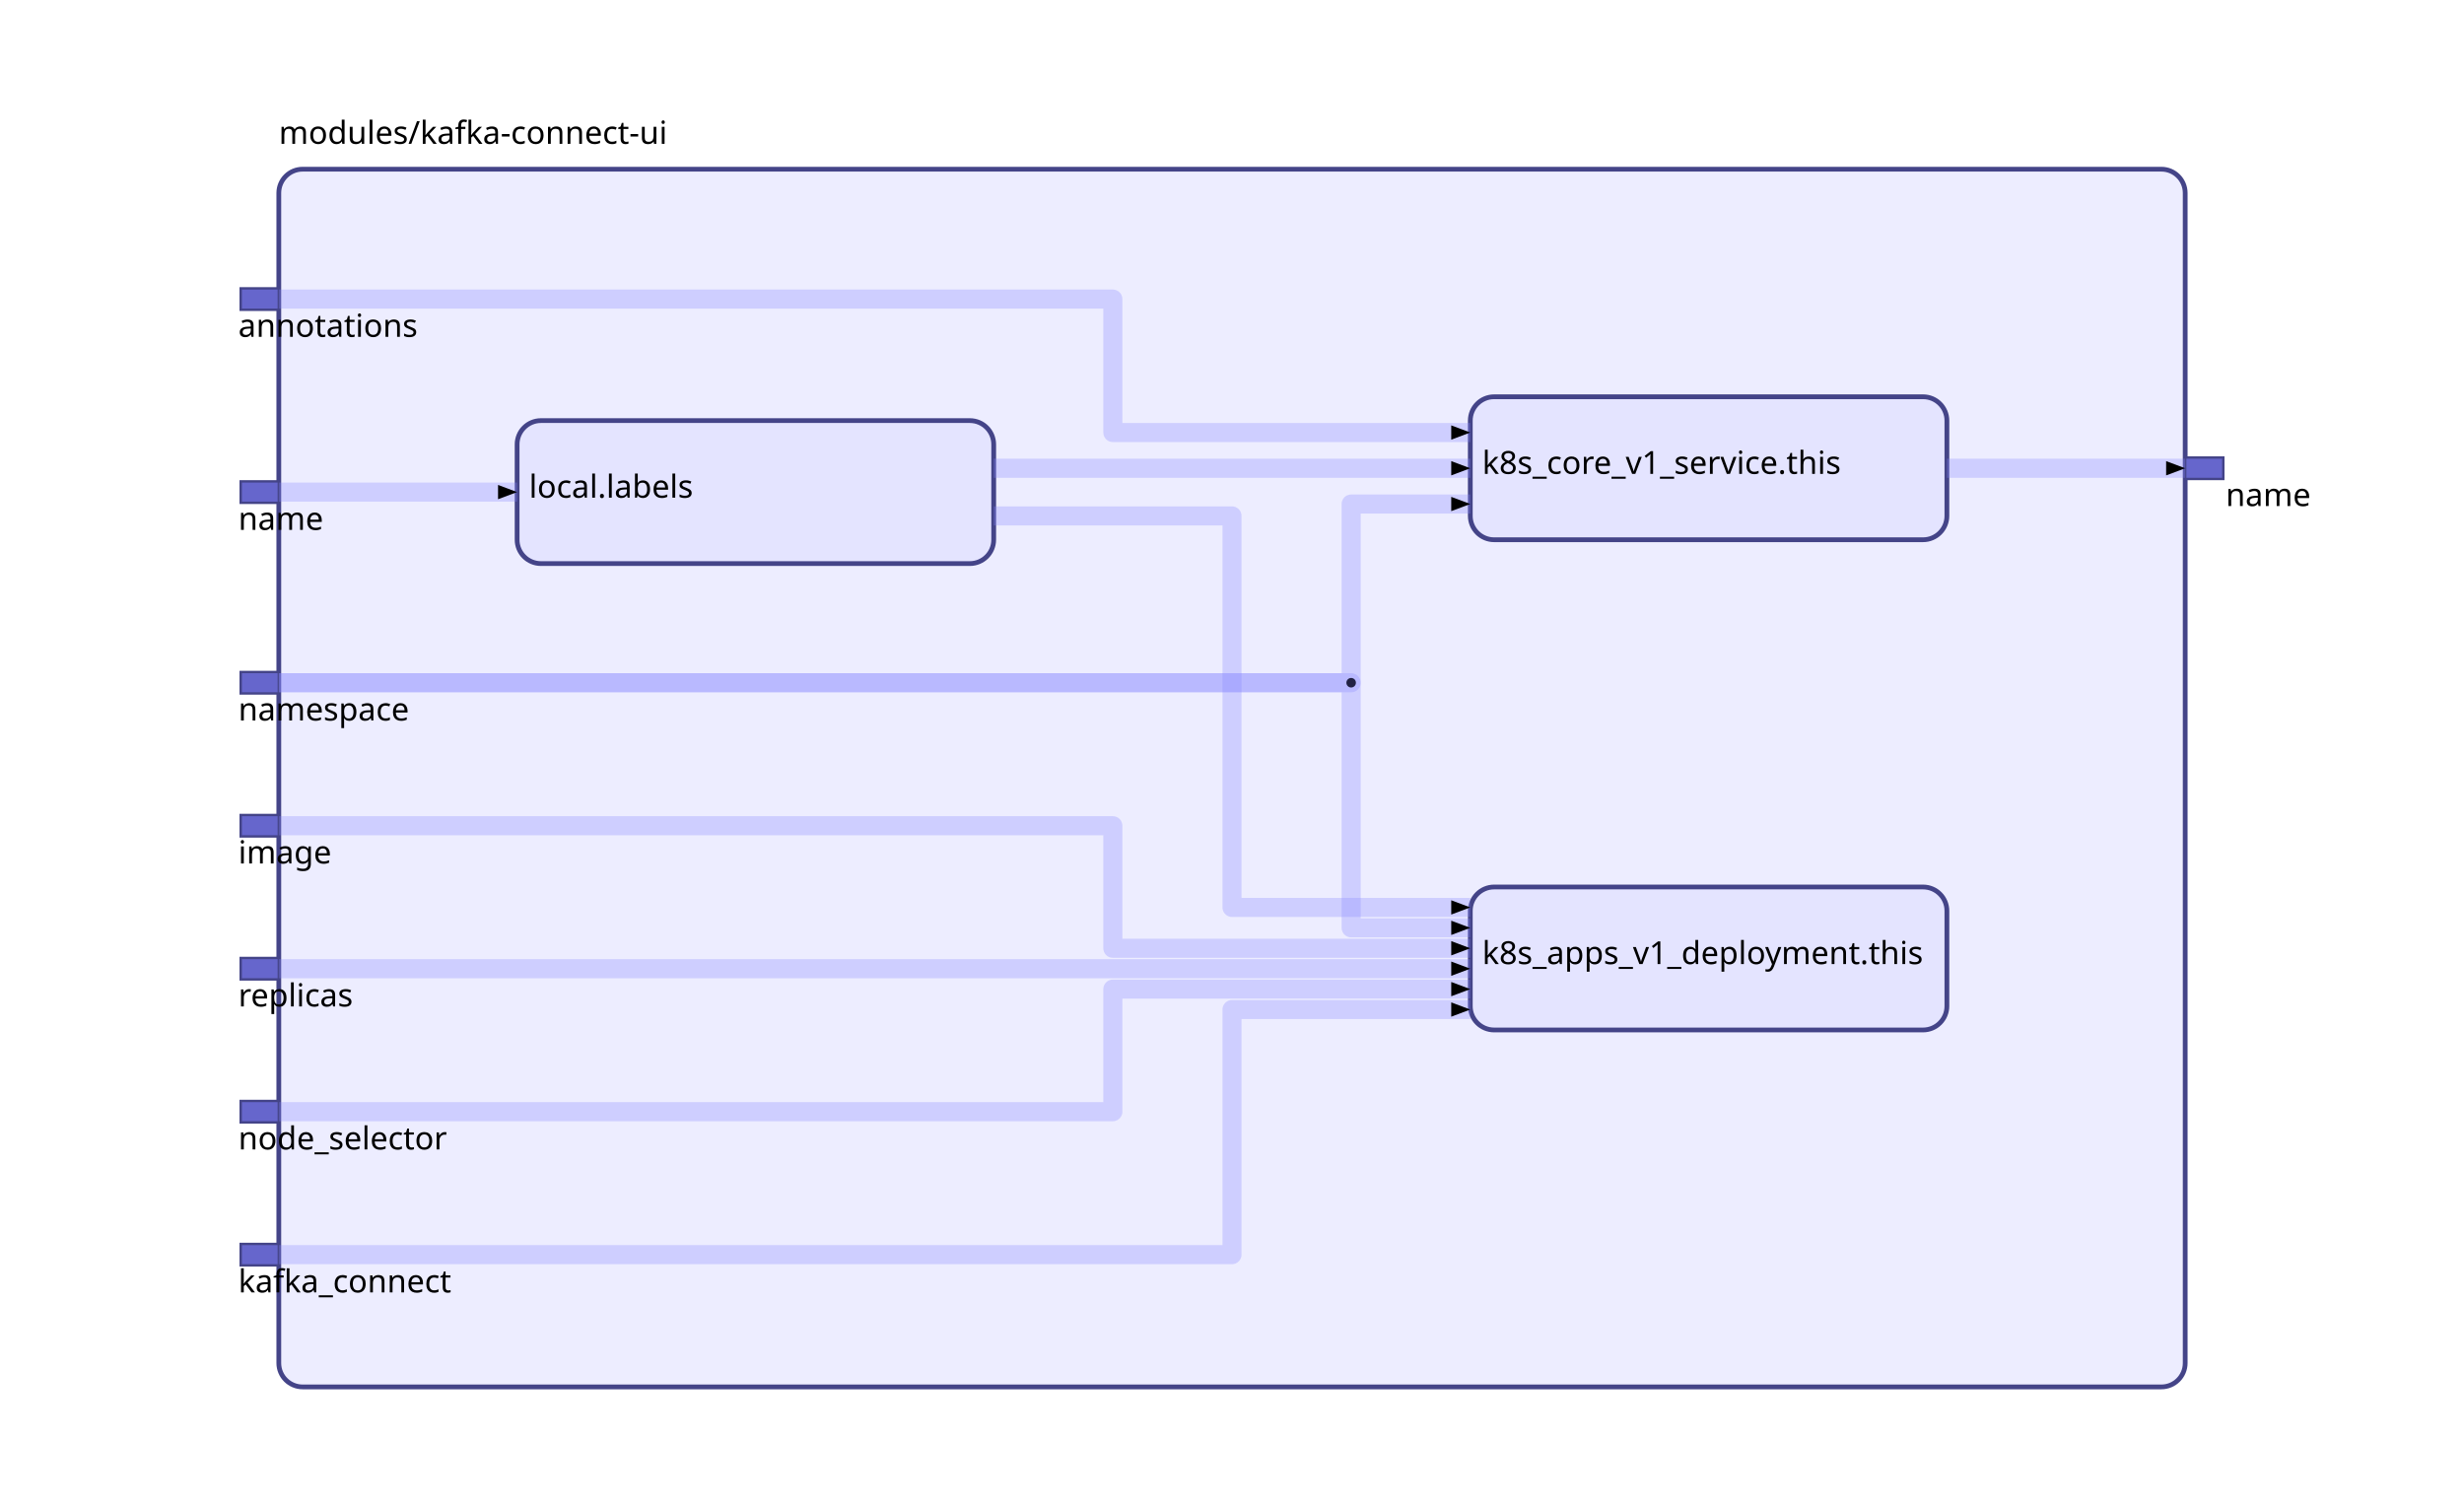
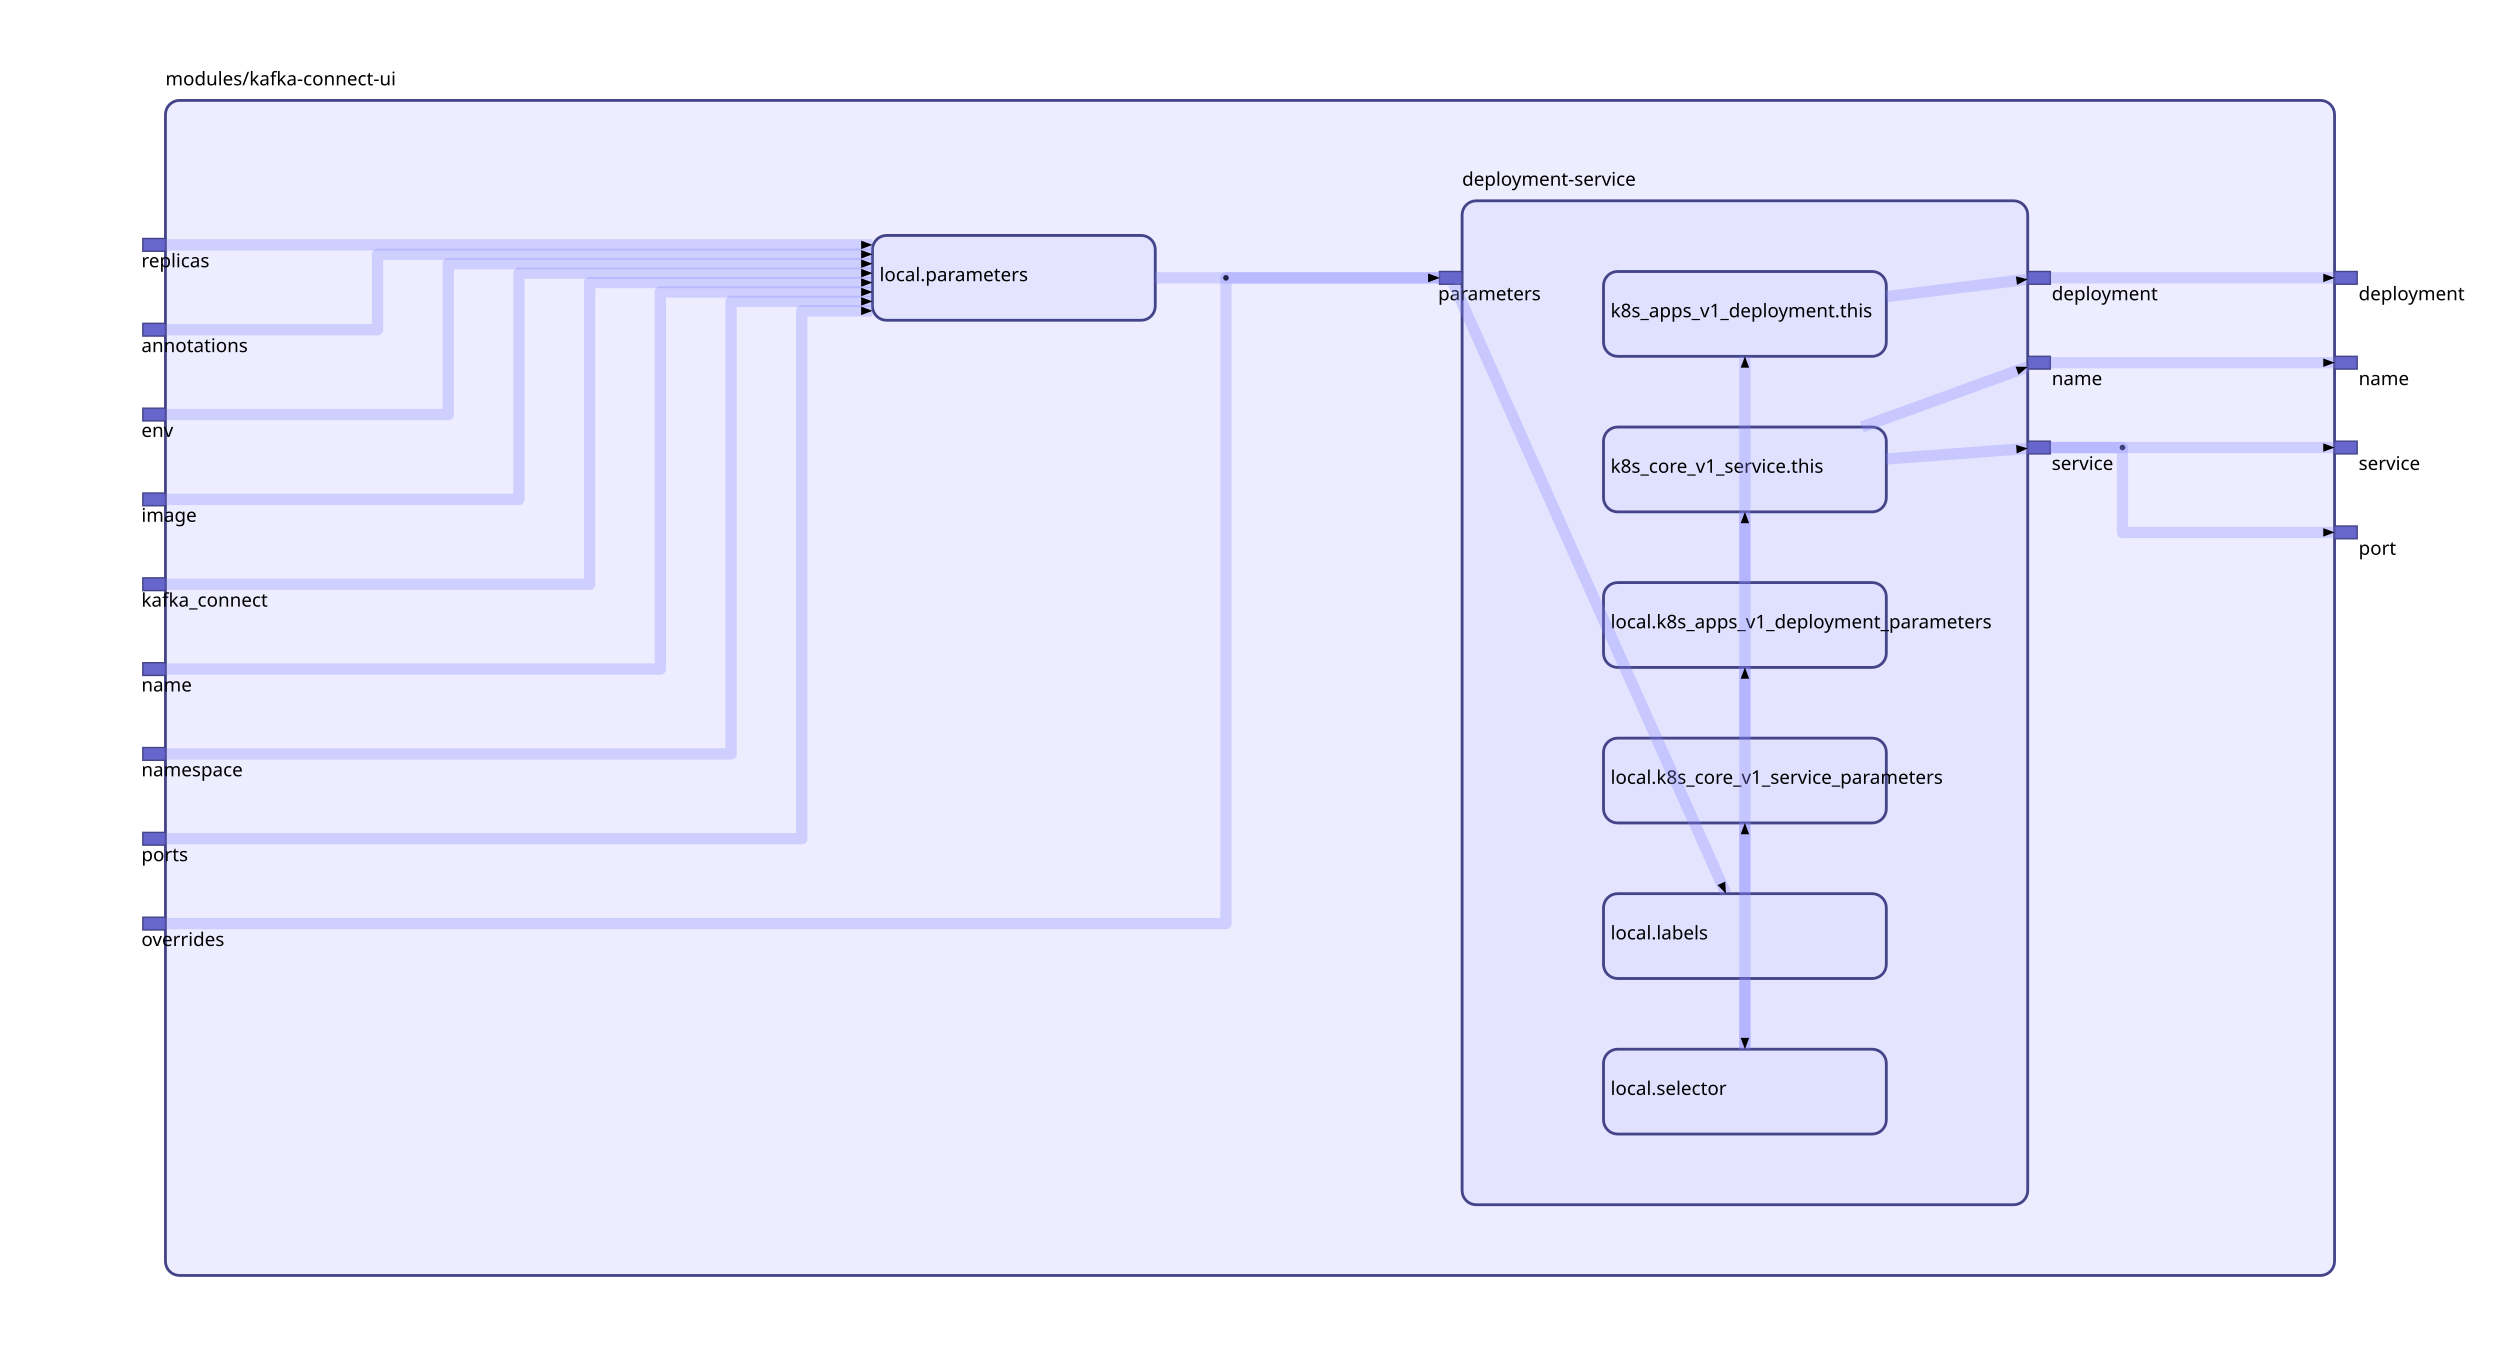
- <svg xmlns="http://www.w3.org/2000/svg" id="sprotty_1" class="sprotty-graph sprotty" tabindex="1002" viewBox="0 0 1034 632">
+ <svg xmlns="http://www.w3.org/2000/svg" id="sprotty_1" class="sprotty-graph sprotty" tabindex="1002" viewBox="0 0 1768 952">
  <style>
.elknode {
    stroke: #448;
    stroke-width: 2;
    fill: #ddf;
    fill-opacity: 0.5;
}

.elkport {
    stroke: #448;
    stroke-width: 1;
    fill: #66c;
}

.elkedge {
    fill: none;
    stroke: #88f;
    stroke-width: 8;
    stroke-opacity: 0.3;
    pointer-events: stroke;
    stroke-linejoin: round;
}

.elkedge:hover {
    stroke: #448;
    stroke-width: 8;
    stroke-opacity: 1;
    stroke-dasharray: 16px;
    stroke-dashoffset: 32px;
    animation: stroke 0.5s linear infinite;
}

@keyframes stroke {
    to {
        stroke-dashoffset: 0;
    }
}

.elkedge.arrow {
    fill: #336;
}

.elklabel {
    stroke-width: 0;
    stroke: #000;
    fill: #000;
    font-family: sans-serif;
    font-size: 10pt;
    dominant-baseline: hanging;
}

.elklabel:hover {
    font-size: 24pt;
}

.elkjunction {
    stroke: none;
    fill: #224;
}

.selected &gt; rect {
    stroke-width: 3;
}

.mouseover {
    stroke: #88f;
}
/*
 * Copyright (C) 2017 TypeFox and others.
 *
 * Licensed under the Apache License, Version 2.0 (the "License"); you may not use this file except in compliance with the License.
 * You may obtain a copy of the License at http://www.apache.org/licenses/LICENSE-2.0
 */

.sprotty {
    padding: 0px;
    font-family: "Helvetica Neue", Helvetica, Arial, sans-serif;
}

.sprotty-hidden {
    display: block;
    position: absolute;
    width: 0px;
    height: 0px;
}

.sprotty-popup {
    font-family: "Helvetica Neue", Helvetica, Arial, sans-serif;
    position: absolute;
    background: white;
    border-radius: 5px;
    border: 1px solid;
    max-width: 400px;
    min-width: 100px;
}

.sprotty-popup &gt; div {
    margin: 10px;
}

.sprotty-popup-closed {
    display: none;
}
</style>
  <g transform="scale(1) translate(0,0)">
    <g id="sprotty_3" transform="translate(117, 71)" opacity="1">
-       <rect class="elknode" x="0" y="0" rx="10" width="800" height="511" />
-       <g id="sprotty_5" transform="translate(500, 301.2143)" opacity="1">
+       <rect class="elknode" x="0" y="0" rx="10" width="1534" height="831" />
+       <g id="sprotty_5" transform="translate(500, 95.5)" opacity="1">
        <rect class="elknode" x="0" y="0" rx="10" width="200" height="60" />
-         <text id="sprotty_6" class="elklabel" transform="translate(5, 22) translate(0, 0)" opacity="1">k8s_apps_v1_deployment.this</text>
-       </g>
-       <g id="sprotty_7" transform="translate(500, 95.5)" opacity="1">
-         <rect class="elknode" x="0" y="0" rx="10" width="200" height="60" />
-         <text id="sprotty_8" class="elklabel" transform="translate(5, 22) translate(0, 0)" opacity="1">k8s_core_v1_service.this</text>
-       </g>
-       <g id="sprotty_9" transform="translate(100, 105.5)" opacity="1">
-         <rect class="elknode" x="0" y="0" rx="10" width="200" height="60" />
-         <text id="sprotty_10" class="elklabel" transform="translate(5, 22) translate(0, 0)" opacity="1">local.labels</text>
-       </g>
-       <g id="sprotty_12" transform="translate(-16, 271)" opacity="1">
-         <rect class="elkport" x="0" y="0" width="16" height="9" />
-         <text id="sprotty_13" class="elklabel" transform="translate(-1, 10) translate(0, 0)" opacity="1">image</text>
-       </g>
-       <g id="sprotty_15" transform="translate(-16, 451)" opacity="1">
-         <rect class="elkport" x="0" y="0" width="16" height="9" />
-         <text id="sprotty_16" class="elklabel" transform="translate(-1, 10) translate(0, 0)" opacity="1">kafka_connect</text>
-       </g>
-       <g id="sprotty_18" transform="translate(-16, 211)" opacity="1">
-         <rect class="elkport" x="0" y="0" width="16" height="9" />
-         <text id="sprotty_19" class="elklabel" transform="translate(-1, 10) translate(0, 0)" opacity="1">namespace</text>
-       </g>
-       <g id="sprotty_21" transform="translate(-16, 391)" opacity="1">
-         <rect class="elkport" x="0" y="0" width="16" height="9" />
-         <text id="sprotty_22" class="elklabel" transform="translate(-1, 10) translate(0, 0)" opacity="1">node_selector</text>
-       </g>
-       <g id="sprotty_24" transform="translate(-16, 331)" opacity="1">
-         <rect class="elkport" x="0" y="0" width="16" height="9" />
-         <text id="sprotty_25" class="elklabel" transform="translate(-1, 10) translate(0, 0)" opacity="1">replicas</text>
-       </g>
-       <g id="sprotty_28" transform="translate(-16, 50)" opacity="1">
-         <rect class="elkport" x="0" y="0" width="16" height="9" />
-         <text id="sprotty_29" class="elklabel" transform="translate(-1, 10) translate(0, 0)" opacity="1">annotations</text>
-       </g>
-       <g id="sprotty_32" transform="translate(-16, 131)" opacity="1">
-         <rect class="elkport" x="0" y="0" width="16" height="9" />
-         <text id="sprotty_33" class="elklabel" transform="translate(-1, 10) translate(0, 0)" opacity="1">name</text>
-       </g>
-       <g id="sprotty_35" transform="translate(800, 121)" opacity="1">
-         <rect class="elkport" x="0" y="0" width="16" height="9" />
-         <text id="sprotty_36" class="elklabel" transform="translate(17, 10) translate(0, 0)" opacity="1">name</text>
+         <text id="sprotty_6" class="elklabel" transform="translate(5, 22) translate(0, 0)" opacity="1">local.parameters</text>
+       </g>
+       <g id="sprotty_7" transform="translate(917, 71)" opacity="1">
+         <rect class="elknode" x="0" y="0" rx="10" width="400" height="710" />
+         <g id="sprotty_9" transform="translate(100, 50)" opacity="1">
+           <rect class="elknode" x="0" y="0" rx="10" width="200" height="60" />
+           <text id="sprotty_10" class="elklabel" transform="translate(5, 22) translate(0, 0)" opacity="1">k8s_apps_v1_deployment.this</text>
+         </g>
+         <g id="sprotty_11" transform="translate(100, 160)" opacity="1">
+           <rect class="elknode" x="0" y="0" rx="10" width="200" height="60" />
+           <text id="sprotty_12" class="elklabel" transform="translate(5, 22) translate(0, 0)" opacity="1">k8s_core_v1_service.this</text>
+         </g>
+         <g id="sprotty_13" transform="translate(100, 270)" opacity="1">
+           <rect class="elknode" x="0" y="0" rx="10" width="200" height="60" />
+           <text id="sprotty_14" class="elklabel" transform="translate(5, 22) translate(0, 0)" opacity="1">local.k8s_apps_v1_deployment_parameters</text>
+         </g>
+         <g id="sprotty_15" transform="translate(100, 380)" opacity="1">
+           <rect class="elknode" x="0" y="0" rx="10" width="200" height="60" />
+           <text id="sprotty_16" class="elklabel" transform="translate(5, 22) translate(0, 0)" opacity="1">local.k8s_core_v1_service_parameters</text>
+         </g>
+         <g id="sprotty_17" transform="translate(100, 490)" opacity="1">
+           <rect class="elknode" x="0" y="0" rx="10" width="200" height="60" />
+           <text id="sprotty_18" class="elklabel" transform="translate(5, 22) translate(0, 0)" opacity="1">local.labels</text>
+         </g>
+         <g id="sprotty_19" transform="translate(100, 600)" opacity="1">
+           <rect class="elknode" x="0" y="0" rx="10" width="200" height="60" />
+           <text id="sprotty_20" class="elklabel" transform="translate(5, 22) translate(0, 0)" opacity="1">local.selector</text>
+         </g>
+         <g id="sprotty_49" transform="translate(-16, 50)" opacity="1">
+           <rect class="elkport" x="0" y="0" width="16" height="9" />
+           <text id="sprotty_50" class="elklabel" transform="translate(-1, 10) translate(0, 0)" opacity="1">parameters</text>
+         </g>
+         <g id="sprotty_53" transform="translate(400, 50)" opacity="1">
+           <rect class="elkport" x="0" y="0" width="16" height="9" />
+           <text id="sprotty_54" class="elklabel" transform="translate(17, 10) translate(0, 0)" opacity="1">deployment</text>
+         </g>
+         <g id="sprotty_56" transform="translate(400, 110)" opacity="1">
+           <rect class="elkport" x="0" y="0" width="16" height="9" />
+           <text id="sprotty_57" class="elklabel" transform="translate(17, 10) translate(0, 0)" opacity="1">name</text>
+         </g>
+         <g id="sprotty_59" transform="translate(400, 170)" opacity="1">
+           <rect class="elkport" x="0" y="0" width="16" height="9" />
+           <text id="sprotty_60" class="elklabel" transform="translate(17, 10) translate(0, 0)" opacity="1">service</text>
+         </g>
+         <text id="sprotty_8" class="elklabel" transform="translate(0, -21) translate(0, 0)" opacity="1">deployment-service</text>
+       </g>
+       <g id="sprotty_21" transform="translate(-16, 157.6667)" opacity="1">
+         <rect class="elkport" x="0" y="0" width="16" height="9" />
+         <text id="sprotty_22" class="elklabel" transform="translate(-1, 10) translate(0, 0)" opacity="1">annotations</text>
+       </g>
+       <g id="sprotty_24" transform="translate(-16, 217.6667)" opacity="1">
+         <rect class="elkport" x="0" y="0" width="16" height="9" />
+         <text id="sprotty_25" class="elklabel" transform="translate(-1, 10) translate(0, 0)" opacity="1">env</text>
+       </g>
+       <g id="sprotty_27" transform="translate(-16, 277.6667)" opacity="1">
+         <rect class="elkport" x="0" y="0" width="16" height="9" />
+         <text id="sprotty_28" class="elklabel" transform="translate(-1, 10) translate(0, 0)" opacity="1">image</text>
+       </g>
+       <g id="sprotty_30" transform="translate(-16, 337.6667)" opacity="1">
+         <rect class="elkport" x="0" y="0" width="16" height="9" />
+         <text id="sprotty_31" class="elklabel" transform="translate(-1, 10) translate(0, 0)" opacity="1">kafka_connect</text>
+       </g>
+       <g id="sprotty_33" transform="translate(-16, 397.6667)" opacity="1">
+         <rect class="elkport" x="0" y="0" width="16" height="9" />
+         <text id="sprotty_34" class="elklabel" transform="translate(-1, 10) translate(0, 0)" opacity="1">name</text>
+       </g>
+       <g id="sprotty_36" transform="translate(-16, 457.6667)" opacity="1">
+         <rect class="elkport" x="0" y="0" width="16" height="9" />
+         <text id="sprotty_37" class="elklabel" transform="translate(-1, 10) translate(0, 0)" opacity="1">namespace</text>
+       </g>
+       <g id="sprotty_39" transform="translate(-16, 517.6667)" opacity="1">
+         <rect class="elkport" x="0" y="0" width="16" height="9" />
+         <text id="sprotty_40" class="elklabel" transform="translate(-1, 10) translate(0, 0)" opacity="1">ports</text>
+       </g>
+       <g id="sprotty_42" transform="translate(-16, 97.66667)" opacity="1">
+         <rect class="elkport" x="0" y="0" width="16" height="9" />
+         <text id="sprotty_43" class="elklabel" transform="translate(-1, 10) translate(0, 0)" opacity="1">replicas</text>
+       </g>
+       <g id="sprotty_63" transform="translate(-16, 577.6667)" opacity="1">
+         <rect class="elkport" x="0" y="0" width="16" height="9" />
+         <text id="sprotty_64" class="elklabel" transform="translate(-1, 10) translate(0, 0)" opacity="1">overrides</text>
+       </g>
+       <g id="sprotty_66" transform="translate(1534, 121)" opacity="1">
+         <rect class="elkport" x="0" y="0" width="16" height="9" />
+         <text id="sprotty_67" class="elklabel" transform="translate(17, 10) translate(0, 0)" opacity="1">deployment</text>
+       </g>
+       <g id="sprotty_69" transform="translate(1534, 181)" opacity="1">
+         <rect class="elkport" x="0" y="0" width="16" height="9" />
+         <text id="sprotty_70" class="elklabel" transform="translate(17, 10) translate(0, 0)" opacity="1">name</text>
+       </g>
+       <g id="sprotty_72" transform="translate(1534, 301)" opacity="1">
+         <rect class="elkport" x="0" y="0" width="16" height="9" />
+         <text id="sprotty_73" class="elklabel" transform="translate(17, 10) translate(0, 0)" opacity="1">port</text>
+       </g>
+       <g id="sprotty_75" transform="translate(1534, 241)" opacity="1">
+         <rect class="elkport" x="0" y="0" width="16" height="9" />
+         <text id="sprotty_76" class="elklabel" transform="translate(17, 10) translate(0, 0)" opacity="1">service</text>
      </g>
      <text id="sprotty_4" class="elklabel" transform="translate(0, -21) translate(0, 0)" opacity="1">modules/kafka-connect-ui</text>
-       <g id="sprotty_11" class="sprotty-edge" opacity="1">
-         <path class="elkedge" d="M 300,145.5 L 400,145.5 L 400,309.786 L 500,309.786" />
-         <path class="edge arrow" d="M 0,0 L 8,-3 L 8,3 Z" transform="rotate(180 500 309.7857) translate(500 309.7857)" />
-       </g>
-       <g id="sprotty_14" class="sprotty-edge" opacity="1">
-         <path class="elkedge" d="M 0,275.5 L 350,275.5 L 350,326.929 L 500,326.929" />
-         <path class="edge arrow" d="M 0,0 L 8,-3 L 8,3 Z" transform="rotate(180 500 326.9286) translate(500 326.9286)" />
-       </g>
-       <g id="sprotty_17" class="sprotty-edge" opacity="1">
-         <path class="elkedge" d="M 0,455.5 L 400,455.5 L 400,352.643 L 500,352.643" />
-         <path class="edge arrow" d="M 0,0 L 8,-3 L 8,3 Z" transform="rotate(180 500 352.6429) translate(500 352.6429)" />
-       </g>
-       <g id="sprotty_20" class="sprotty-edge" opacity="1">
-         <path class="elkedge" d="M 0,215.5 L 450,215.5 L 450,318.357 L 500,318.357" />
-         <path class="edge arrow" d="M 0,0 L 8,-3 L 8,3 Z" transform="rotate(180 500 318.3571) translate(500 318.3571)" />
-       </g>
      <g id="sprotty_23" class="sprotty-edge" opacity="1">
-         <path class="elkedge" d="M 0,395.5 L 350,395.5 L 350,344.071 L 500,344.071" />
-         <path class="edge arrow" d="M 0,0 L 8,-3 L 8,3 Z" transform="rotate(180 500 344.0714) translate(500 344.0714)" />
+         <path class="elkedge" d="M 0,162.167 L 150,162.167 L 150,108.833 L 500,108.833" />
+         <path class="edge arrow" d="M 0,0 L 8,-3 L 8,3 Z" transform="rotate(180 500 108.8333) translate(500 108.8333)" />
      </g>
      <g id="sprotty_26" class="sprotty-edge" opacity="1">
-         <path class="elkedge" d="M 0,335.5 L 500,335.5" />
-         <path class="edge arrow" d="M 0,0 L 8,-3 L 8,3 Z" transform="rotate(180 500 335.5) translate(500 335.5)" />
-       </g>
-       <g id="sprotty_27" class="sprotty-edge" opacity="1">
-         <path class="elkedge" d="M 300,125.5 L 500,125.5" />
-         <path class="edge arrow" d="M 0,0 L 8,-3 L 8,3 Z" transform="rotate(180 500 125.5) translate(500 125.5)" />
-       </g>
-       <g id="sprotty_30" class="sprotty-edge" opacity="1">
-         <path class="elkedge" d="M 0,54.5 L 350,54.5 L 350,110.5 L 500,110.5" />
-         <path class="edge arrow" d="M 0,0 L 8,-3 L 8,3 Z" transform="rotate(180 500 110.5) translate(500 110.5)" />
-       </g>
-       <g id="sprotty_31" class="sprotty-edge" opacity="1">
-         <path class="elkedge" d="M 0,215.5 L 450,215.5 L 450,140.5 L 500,140.5" />
-         <path class="edge arrow" d="M 0,0 L 8,-3 L 8,3 Z" transform="rotate(180 500 140.5) translate(500 140.5)" />
-         <g id="sprotty_31_j0" transform="translate(450, 215.5)" opacity="1">
+         <path class="elkedge" d="M 0,222.167 L 200,222.167 L 200,115.5 L 500,115.5" />
+         <path class="edge arrow" d="M 0,0 L 8,-3 L 8,3 Z" transform="rotate(180 500 115.5) translate(500 115.5)" />
+       </g>
+       <g id="sprotty_29" class="sprotty-edge" opacity="1">
+         <path class="elkedge" d="M 0,282.167 L 250,282.167 L 250,122.167 L 500,122.167" />
+         <path class="edge arrow" d="M 0,0 L 8,-3 L 8,3 Z" transform="rotate(180 500 122.1667) translate(500 122.1667)" />
+       </g>
+       <g id="sprotty_32" class="sprotty-edge" opacity="1">
+         <path class="elkedge" d="M 0,342.167 L 300,342.167 L 300,128.833 L 500,128.833" />
+         <path class="edge arrow" d="M 0,0 L 8,-3 L 8,3 Z" transform="rotate(180 500 128.8333) translate(500 128.8333)" />
+       </g>
+       <g id="sprotty_35" class="sprotty-edge" opacity="1">
+         <path class="elkedge" d="M 0,402.167 L 350,402.167 L 350,135.5 L 500,135.5" />
+         <path class="edge arrow" d="M 0,0 L 8,-3 L 8,3 Z" transform="rotate(180 500 135.5) translate(500 135.5)" />
+       </g>
+       <g id="sprotty_38" class="sprotty-edge" opacity="1">
+         <path class="elkedge" d="M 0,462.167 L 400,462.167 L 400,142.167 L 500,142.167" />
+         <path class="edge arrow" d="M 0,0 L 8,-3 L 8,3 Z" transform="rotate(180 500 142.1667) translate(500 142.1667)" />
+       </g>
+       <g id="sprotty_41" class="sprotty-edge" opacity="1">
+         <path class="elkedge" d="M 0,522.167 L 450,522.167 L 450,148.833 L 500,148.833" />
+         <path class="edge arrow" d="M 0,0 L 8,-3 L 8,3 Z" transform="rotate(180 500 148.8333) translate(500 148.8333)" />
+       </g>
+       <g id="sprotty_44" class="sprotty-edge" opacity="1">
+         <path class="elkedge" d="M 0,102.167 L 500,102.167" />
+         <path class="edge arrow" d="M 0,0 L 8,-3 L 8,3 Z" transform="rotate(180 500 102.1667) translate(500 102.1667)" />
+       </g>
+       <g id="sprotty_45" class="sprotty-edge" opacity="1">
+         <path class="elkedge" d="M 1117,341 L 1117,181" />
+         <path class="edge arrow" d="M 0,0 L 8,-3 L 8,3 Z" transform="rotate(90 1117 181) translate(1117 181)" />
+       </g>
+       <g id="sprotty_46" class="sprotty-edge" opacity="1">
+         <path class="elkedge" d="M 1117,451 L 1117,291" />
+         <path class="edge arrow" d="M 0,0 L 8,-3 L 8,3 Z" transform="rotate(90 1117 291) translate(1117 291)" />
+       </g>
+       <g id="sprotty_47" class="sprotty-edge" opacity="1">
+         <path class="elkedge" d="M 1117,671 L 1117,401" />
+         <path class="edge arrow" d="M 0,0 L 8,-3 L 8,3 Z" transform="rotate(90 1117 401) translate(1117 401)" />
+       </g>
+       <g id="sprotty_48" class="sprotty-edge" opacity="1">
+         <path class="elkedge" d="M 1117,561 L 1117,511" />
+         <path class="edge arrow" d="M 0,0 L 8,-3 L 8,3 Z" transform="rotate(90 1117 511) translate(1117 511)" />
+       </g>
+       <g id="sprotty_51" class="sprotty-edge" opacity="1">
+         <path class="elkedge" d="M 911.011,130 L 1103.595,561" />
+         <path class="edge arrow" d="M 0,0 L 8,-3 L 8,3 Z" transform="rotate(-114.0766 1103.595 561) translate(1103.595 561)" />
+       </g>
+       <g id="sprotty_52" class="sprotty-edge" opacity="1">
+         <path class="elkedge" d="M 1117,621 L 1117,671" />
+         <path class="edge arrow" d="M 0,0 L 8,-3 L 8,3 Z" transform="rotate(-90 1117 671) translate(1117 671)" />
+       </g>
+       <g id="sprotty_55" class="sprotty-edge" opacity="1">
+         <path class="elkedge" d="M 1217,138.74 L 1317,126.481" />
+         <path class="edge arrow" d="M 0,0 L 8,-3 L 8,3 Z" transform="rotate(173.0106 1317 126.4808) translate(1317 126.4808)" />
+       </g>
+       <g id="sprotty_58" class="sprotty-edge" opacity="1">
+         <path class="elkedge" d="M 1199.649,231 L 1317,188.404" />
+         <path class="edge arrow" d="M 0,0 L 8,-3 L 8,3 Z" transform="rotate(160.0501 1317 188.4038) translate(1317 188.4038)" />
+       </g>
+       <g id="sprotty_61" class="sprotty-edge" opacity="1">
+         <path class="elkedge" d="M 1217,253.548 L 1317,246.096" />
+         <path class="edge arrow" d="M 0,0 L 8,-3 L 8,3 Z" transform="rotate(175.7382 1317 246.0962) translate(1317 246.0962)" />
+       </g>
+       <g id="sprotty_62" class="sprotty-edge" opacity="1">
+         <path class="elkedge" d="M 700,125.5 L 901,125.5" />
+         <path class="edge arrow" d="M 0,0 L 8,-3 L 8,3 Z" transform="rotate(180 901 125.5) translate(901 125.5)" />
+       </g>
+       <g id="sprotty_65" class="sprotty-edge" opacity="1">
+         <path class="elkedge" d="M 0,582.167 L 750,582.167 L 750,125.5 L 901,125.5" />
+         <path class="edge arrow" d="M 0,0 L 8,-3 L 8,3 Z" transform="rotate(180 901 125.5) translate(901 125.5)" />
+         <g id="sprotty_65_j0" transform="translate(750, 125.5)" opacity="1">
          <circle class="elkjunction" r="2" />
        </g>
      </g>
-       <g id="sprotty_34" class="sprotty-edge" opacity="1">
-         <path class="elkedge" d="M 0,135.5 L 100,135.5" />
-         <path class="edge arrow" d="M 0,0 L 8,-3 L 8,3 Z" transform="rotate(180 100 135.5) translate(100 135.5)" />
-       </g>
-       <g id="sprotty_37" class="sprotty-edge" opacity="1">
-         <path class="elkedge" d="M 700,125.5 L 800,125.5" />
-         <path class="edge arrow" d="M 0,0 L 8,-3 L 8,3 Z" transform="rotate(180 800 125.5) translate(800 125.5)" />
+       <g id="sprotty_68" class="sprotty-edge" opacity="1">
+         <path class="elkedge" d="M 1333,125.5 L 1534,125.5" />
+         <path class="edge arrow" d="M 0,0 L 8,-3 L 8,3 Z" transform="rotate(180 1534 125.5) translate(1534 125.5)" />
+       </g>
+       <g id="sprotty_71" class="sprotty-edge" opacity="1">
+         <path class="elkedge" d="M 1333,185.5 L 1534,185.5" />
+         <path class="edge arrow" d="M 0,0 L 8,-3 L 8,3 Z" transform="rotate(180 1534 185.5) translate(1534 185.5)" />
+       </g>
+       <g id="sprotty_74" class="sprotty-edge" opacity="1">
+         <path class="elkedge" d="M 1333,245.5 L 1384,245.5 L 1384,305.5 L 1534,305.5" />
+         <path class="edge arrow" d="M 0,0 L 8,-3 L 8,3 Z" transform="rotate(180 1534 305.5) translate(1534 305.5)" />
+         <g id="sprotty_74_j0" transform="translate(1384, 245.5)" opacity="1">
+           <circle class="elkjunction" r="2" />
+         </g>
+       </g>
+       <g id="sprotty_77" class="sprotty-edge" opacity="1">
+         <path class="elkedge" d="M 1333,245.5 L 1534,245.5" />
+         <path class="edge arrow" d="M 0,0 L 8,-3 L 8,3 Z" transform="rotate(180 1534 245.5) translate(1534 245.5)" />
      </g>
    </g>
  </g>
</svg>
